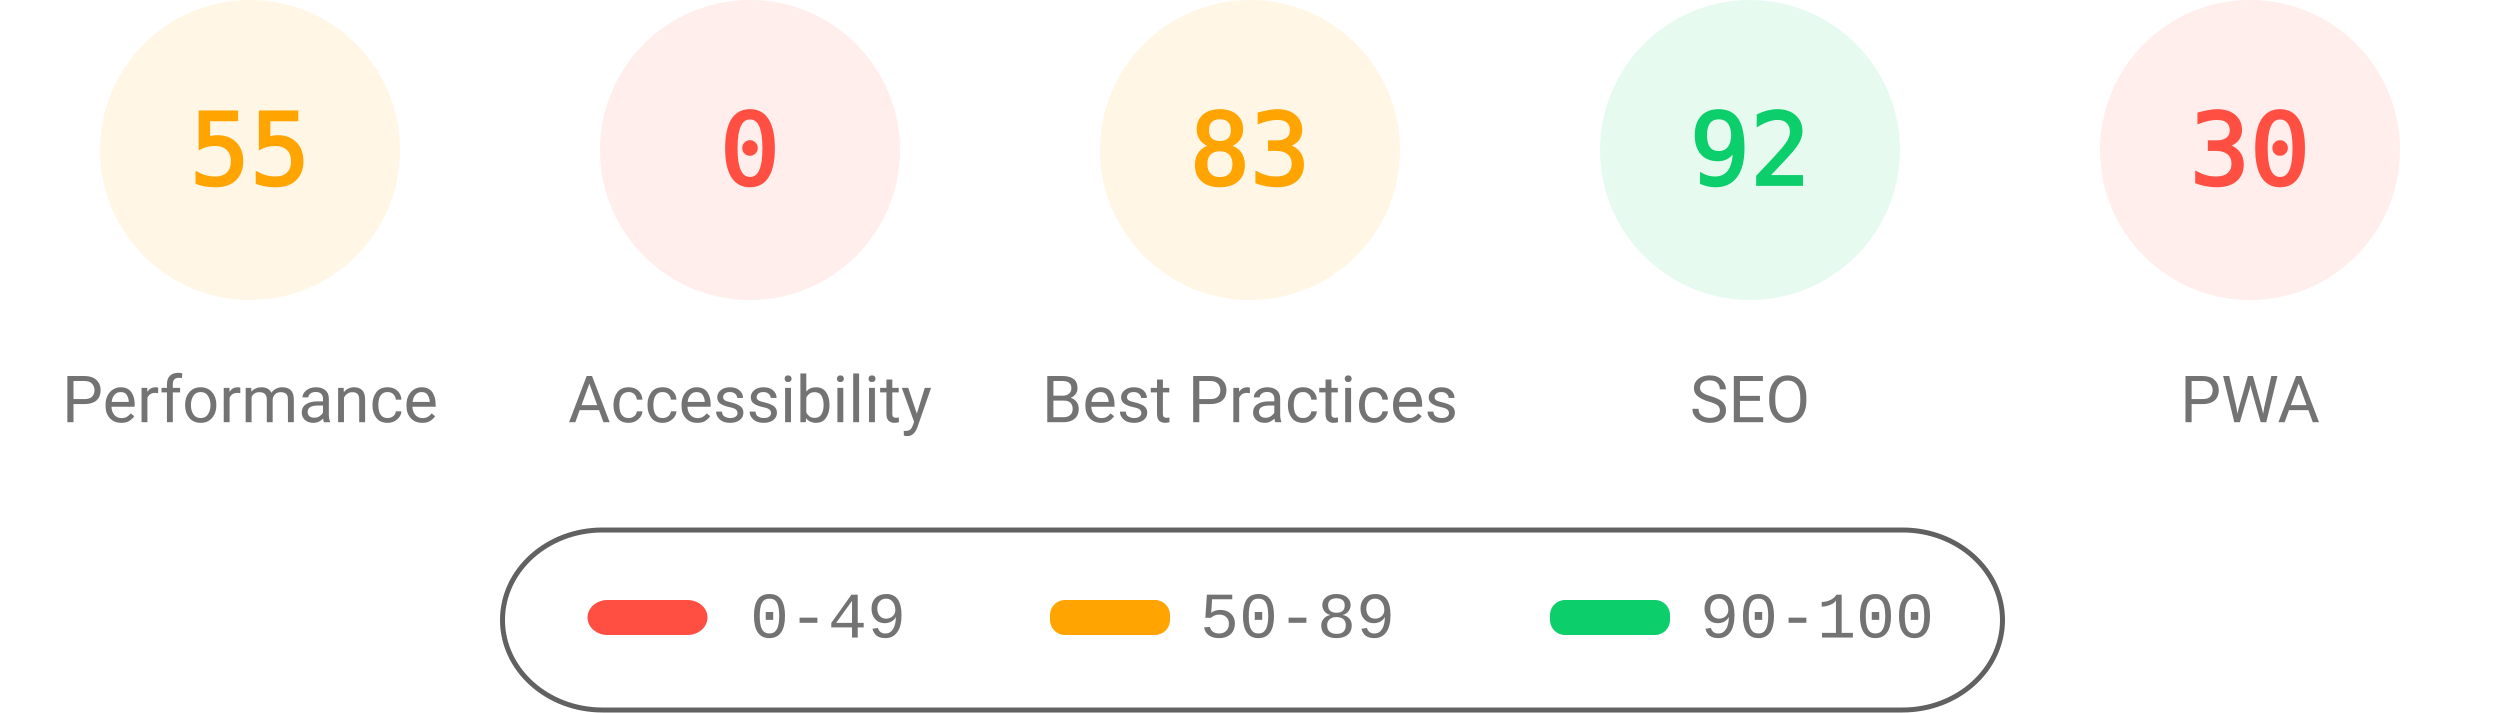
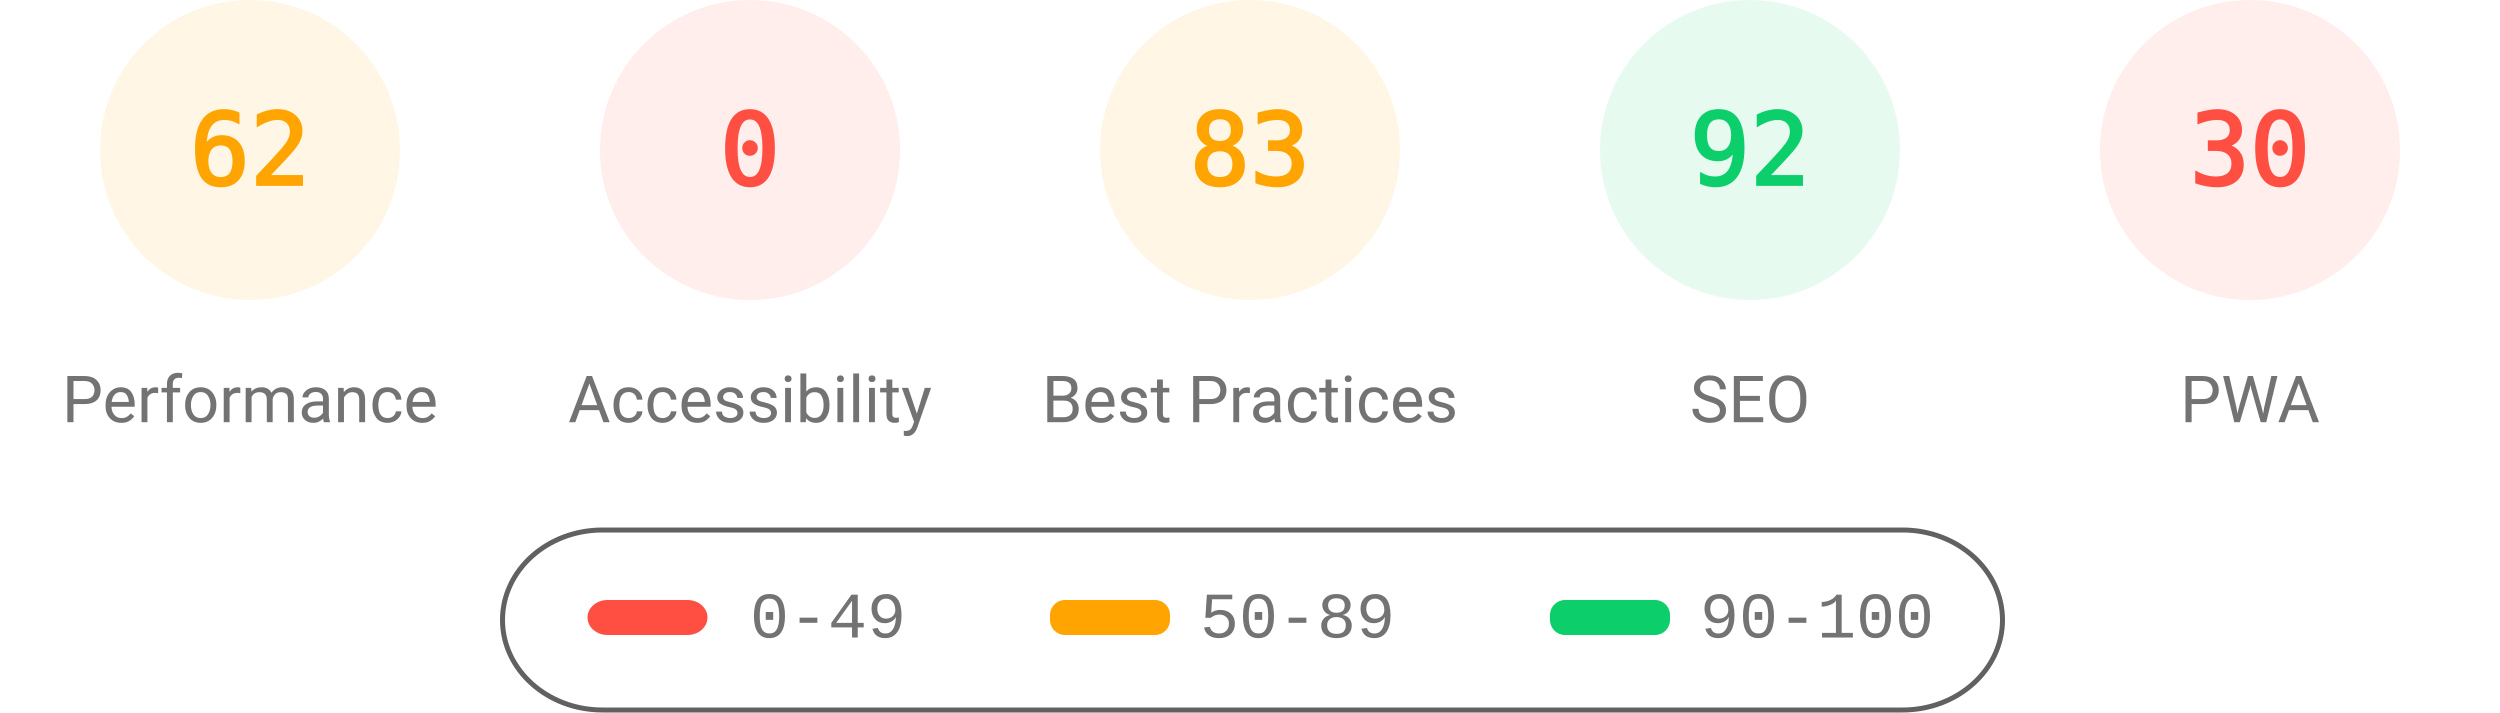
<svg xmlns="http://www.w3.org/2000/svg" fill="none" width="1000" height="285">
  <style>.gauge-base{opacity:.1}.gauge-arc{fill:none;animation-delay:250ms;stroke-linecap:round;transform:rotate(-90deg);transform-origin:100px 60px;animation:load-gauge 1s ease forwards}.guage-text{font-size:40px;font-family:monospace;text-align:center}.guage-red{color:#ff4e42;fill:#ff4e42;stroke:#ff4e42}.guage-orange{color:#ffa400;fill:#ffa400;stroke:#ffa400}.guage-green{color:#0cce6b;fill:#0cce6b;stroke:#0cce6b}.guage-undefined{color:#5c5c5c;fill:#5c5c5c;stroke:#5c5c5c}.guage-title{color:#737373;fill:#737373;stroke:none;font-size:26px;line-height:26px;font-family:Roboto,Halvetica,Arial,sans-serif}@keyframes load-gauge{from{stroke-dasharray:0 352.858}}</style>
  <svg class="guage-div guage-perf guage-orange" viewBox="0 0 200 200" width="200" height="200">
    <circle class="gauge-base" r="56" cx="100" cy="60" stroke-width="8" />
-     <circle class="gauge-arc guage-arc-1" r="56" cx="100" cy="60" stroke-width="8" style="stroke-dasharray:193.522,351.858" />
-     <text class="guage-text" x="100" y="60" alignment-baseline="central" dominant-baseline="central" text-anchor="middle">55</text>
+     <circle class="gauge-arc guage-arc-1" r="56" cx="100" cy="60" stroke-width="8" style="stroke-dasharray:218.152,351.858" />
+     <text class="guage-text" x="100" y="60" alignment-baseline="central" dominant-baseline="central" text-anchor="middle">62</text>
    <text class="guage-title" x="100" y="160" alignment-baseline="central" dominant-baseline="central" text-anchor="middle">Performance</text>
  </svg>
  <svg class="guage-div guage-acc guage-red" viewBox="0 0 200 200" width="200" height="200" x="200">
    <circle class="gauge-base" r="56" cx="100" cy="60" stroke-width="8" />
    <circle class="gauge-arc guage-arc-2" r="56" cx="100" cy="60" stroke-width="8" style="stroke-dasharray:0,351.858" />
    <text class="guage-text" x="100" y="60" alignment-baseline="central" dominant-baseline="central" text-anchor="middle">0</text>
    <text class="guage-title" x="100" y="160" alignment-baseline="central" dominant-baseline="central" text-anchor="middle">Accessibility</text>
  </svg>
  <svg class="guage-div guage-best guage-orange" viewBox="0 0 200 200" width="200" height="200" x="400">
    <circle class="gauge-base" r="56" cx="100" cy="60" stroke-width="8" />
    <circle class="gauge-arc guage-arc-3" r="56" cx="100" cy="60" stroke-width="8" style="stroke-dasharray:292.042,351.858" />
    <text class="guage-text" x="100" y="60" alignment-baseline="central" dominant-baseline="central" text-anchor="middle">83</text>
    <text class="guage-title" x="100" y="160" alignment-baseline="central" dominant-baseline="central" text-anchor="middle">Best Practices</text>
  </svg>
  <svg class="guage-div guage-seo guage-green" viewBox="0 0 200 200" width="200" height="200" x="600">
    <circle class="gauge-base" r="56" cx="100" cy="60" stroke-width="8" />
    <circle class="gauge-arc guage-arc-4" r="56" cx="100" cy="60" stroke-width="8" style="stroke-dasharray:323.709,351.858" />
    <text class="guage-text" x="100" y="60" alignment-baseline="central" dominant-baseline="central" text-anchor="middle">92</text>
    <text class="guage-title" x="100" y="160" alignment-baseline="central" dominant-baseline="central" text-anchor="middle">SEO</text>
  </svg>
  <svg class="guage-div guage-pwa guage-red" viewBox="0 0 200 200" width="200" height="200" x="800">
    <circle class="gauge-base" r="56" cx="100" cy="60" stroke-width="8" />
    <circle class="gauge-arc guage-arc-4" r="56" cx="100" cy="60" stroke-width="8" style="stroke-dasharray:105.557,351.858" />
    <text class="guage-text" x="100" y="60" alignment-baseline="central" dominant-baseline="central" text-anchor="middle">30</text>
    <text class="guage-title" x="100" y="160" alignment-baseline="central" dominant-baseline="central" text-anchor="middle">PWA</text>
  </svg>
  <svg width="604" height="76" x="200" y="210">
    <path fill="none" id="canvas_background" d="M-1-1h604v80H-1z" />
    <rect fill-opacity="0" stroke="#616161" stroke-width="2" rx="40" id="svg_2" height="72" width="600" y="2" x="1" fill="#000" />
    <rect stroke="#000" rx="8" id="svg_3" height="14" width="48" y="30" x="35" stroke-opacity="null" stroke-width="0" fill="#ff4e42" />
    <rect stroke="#000" rx="6" id="svg_4" height="14" width="48" y="30" x="220" stroke-opacity="null" stroke-width="0" fill="#ffa400" />
    <rect stroke="#000" rx="6" id="svg_5" height="14" width="48" y="30" x="420" stroke-opacity="null" stroke-width="0" fill="#0cce6b" />
    <text xml:space="preserve" text-anchor="start" font-family="'Courier New', Courier, monospace" font-size="26" id="svg_6" y="45" x="100" stroke-opacity="null" stroke-width="0" stroke="#000" fill="#737373">0-49</text>
    <text xml:space="preserve" text-anchor="start" font-family="'Courier New', Courier, monospace" font-size="26" id="svg_7" y="45" x="280" stroke-opacity="null" stroke-width="0" stroke="#000" fill="#737373">50-89</text>
    <text xml:space="preserve" text-anchor="start" font-family="'Courier New', Courier, monospace" font-size="26" id="svg_8" y="45" x="480" stroke-opacity="null" stroke-width="0" stroke="#000" fill="#737373">90-100</text>
  </svg>
</svg>
